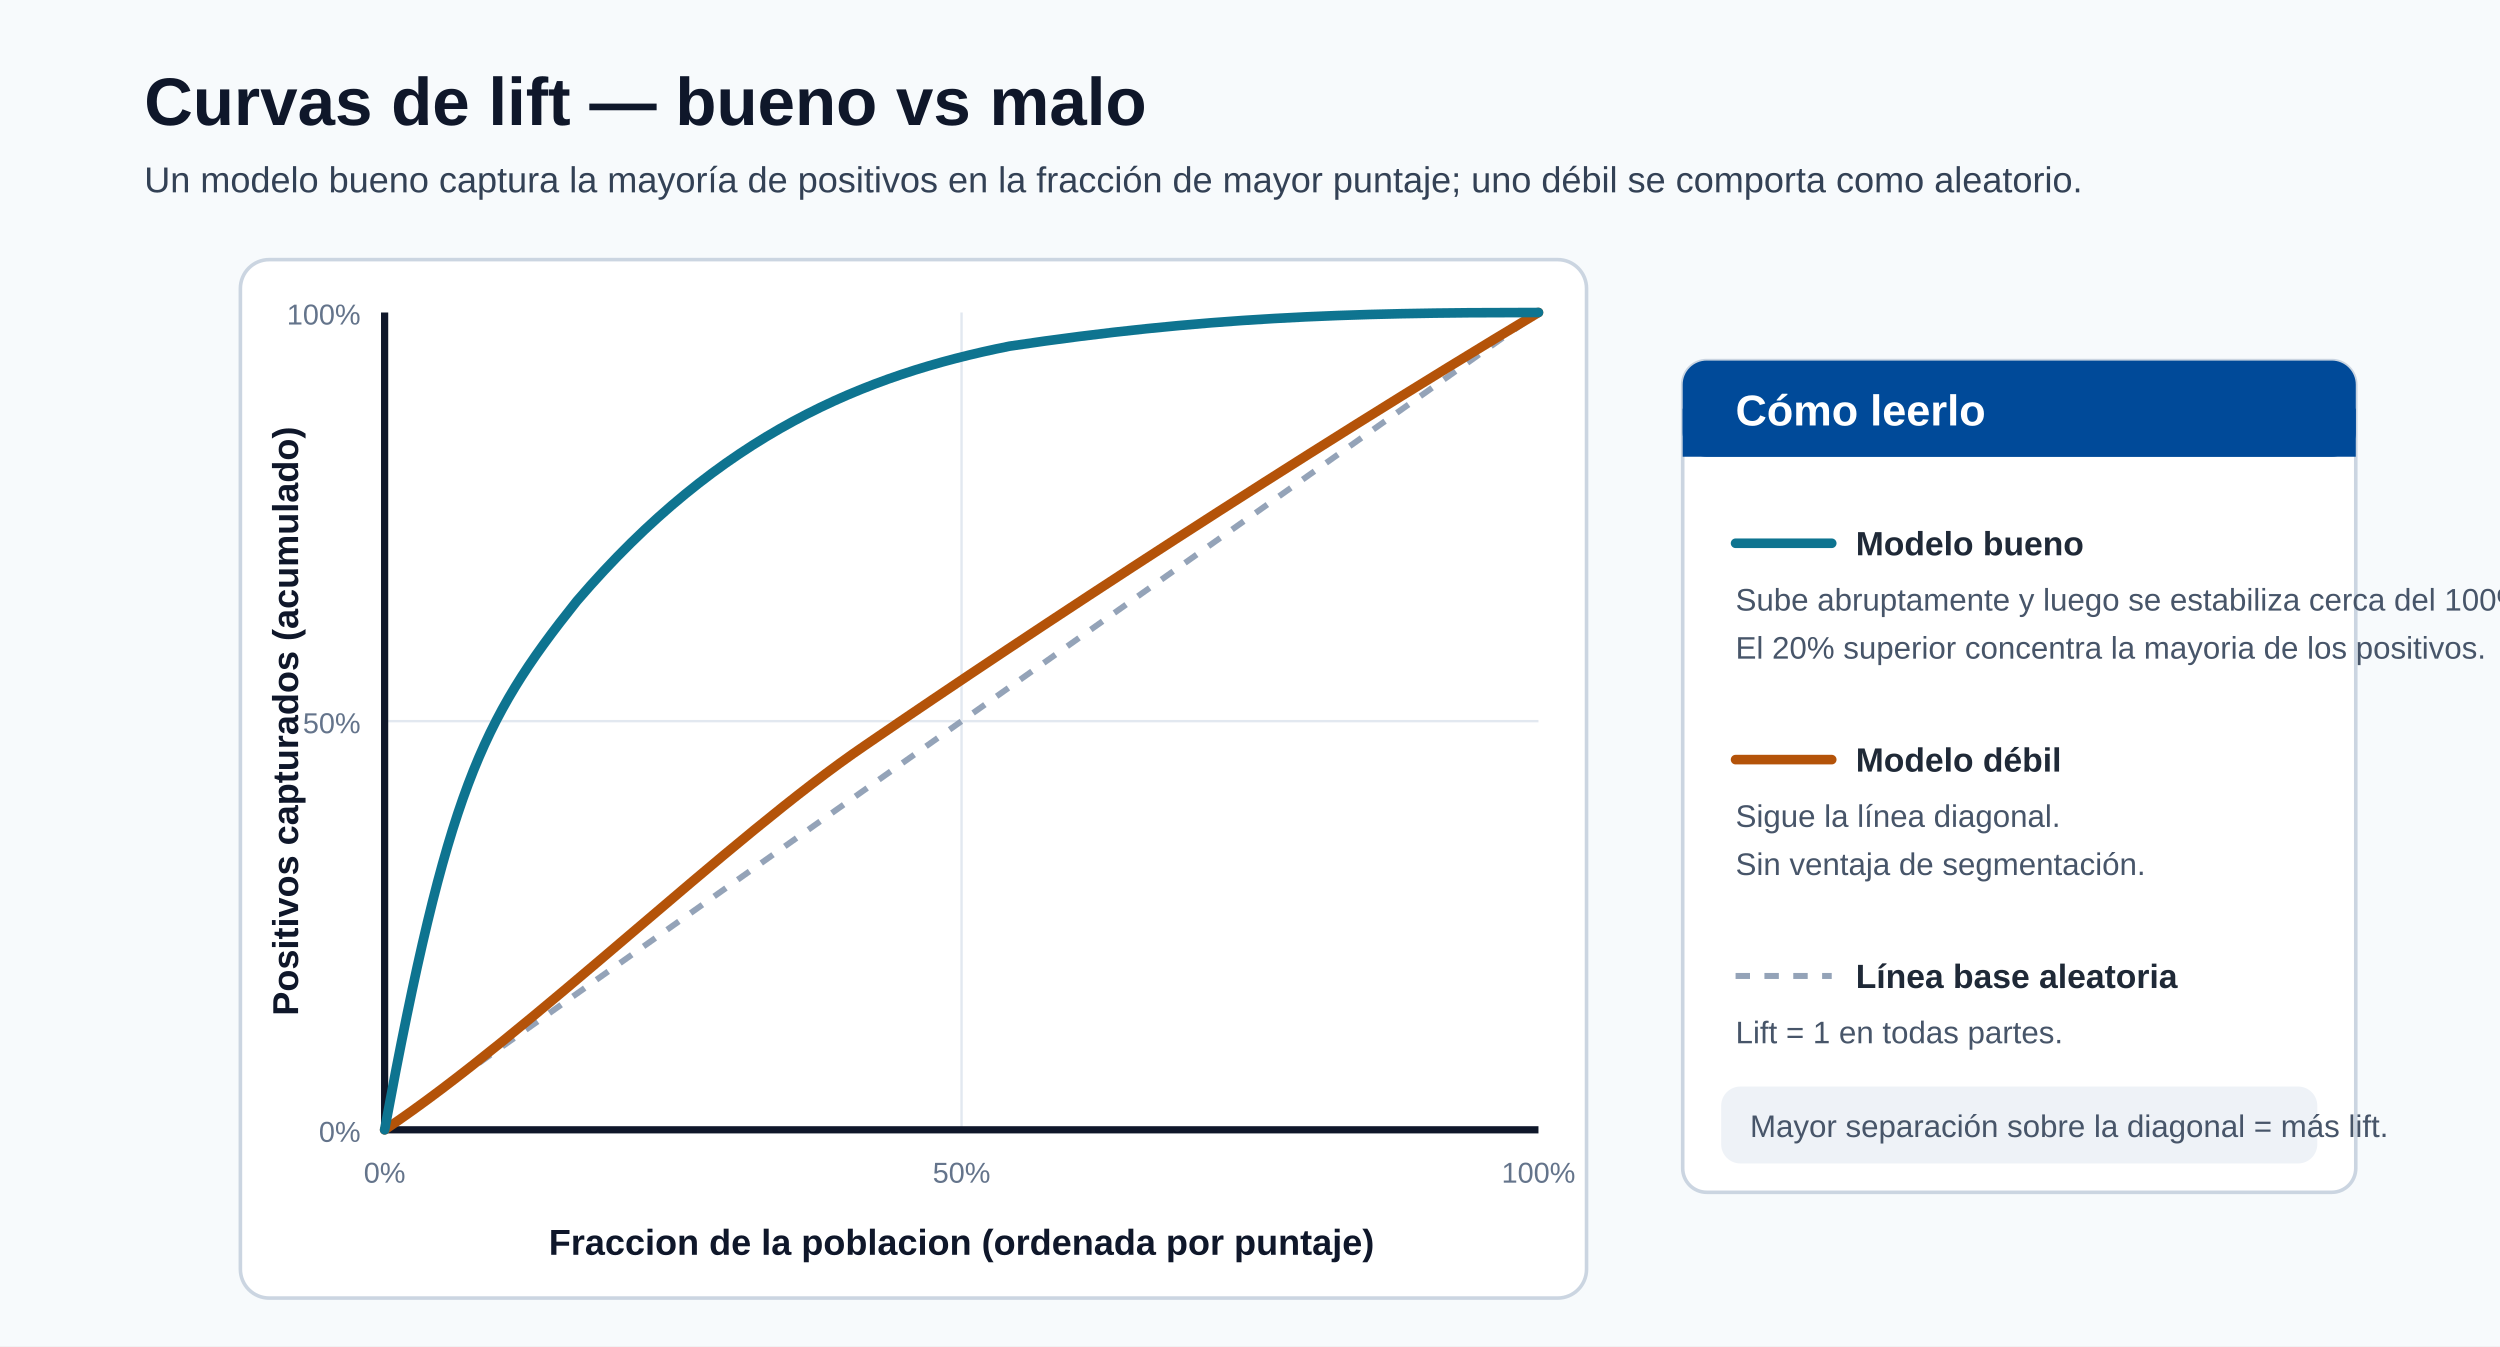
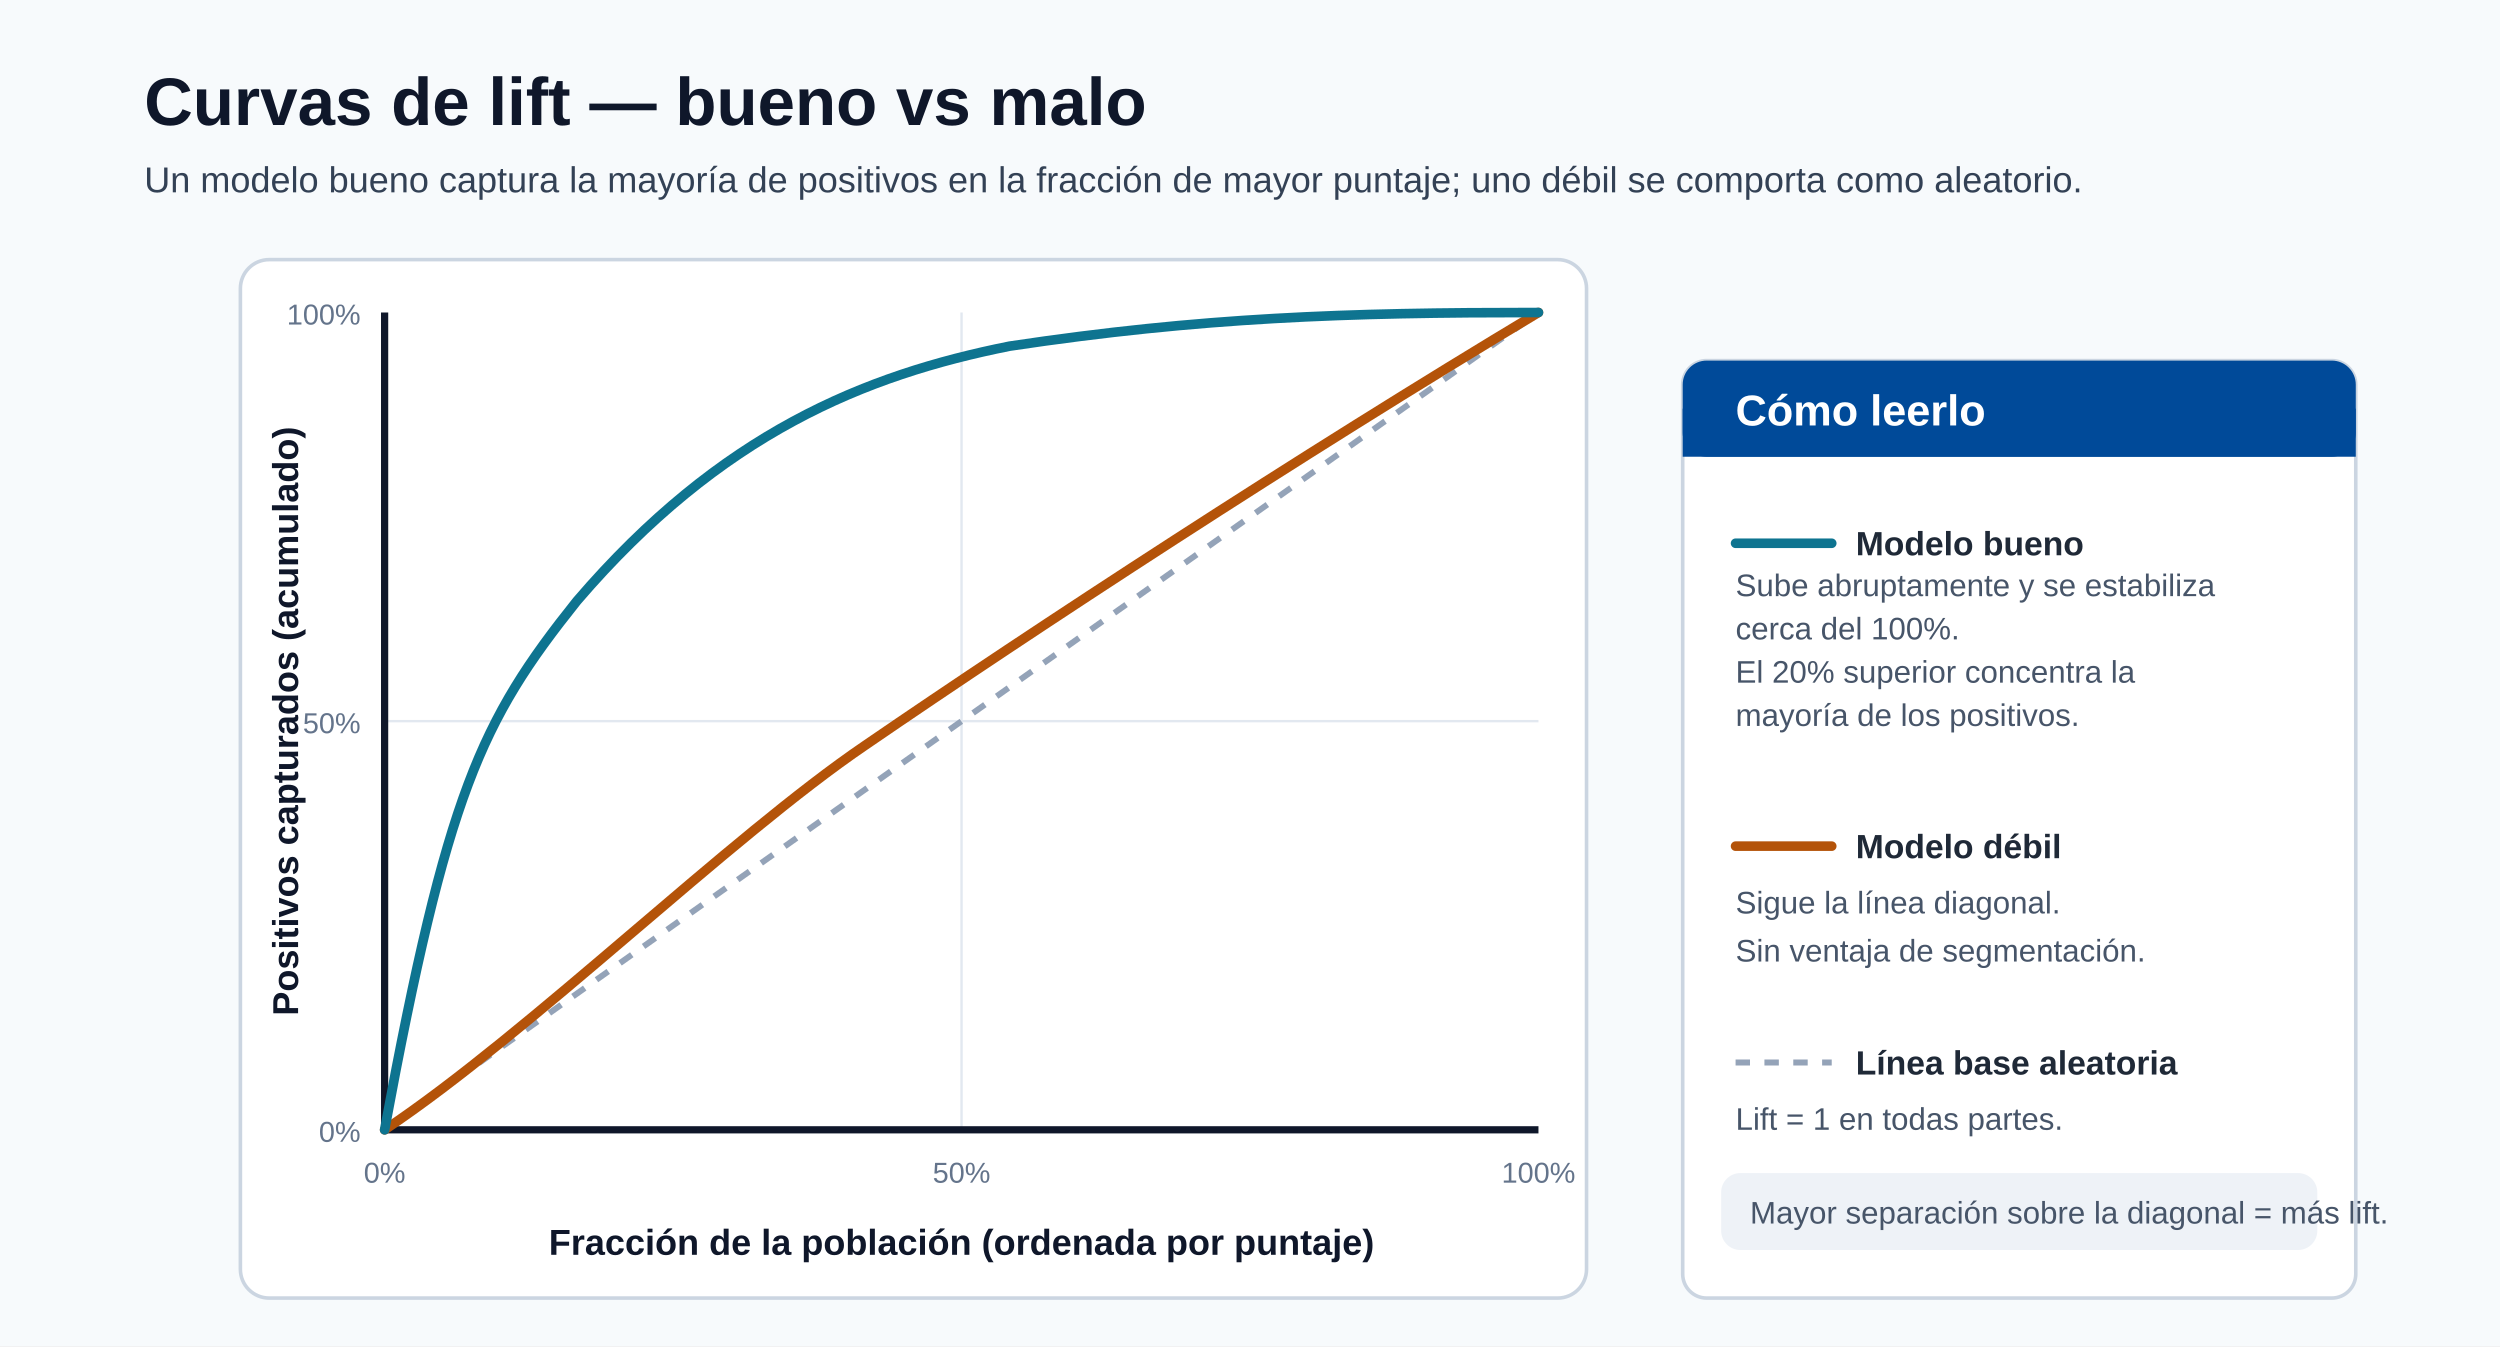
<svg xmlns="http://www.w3.org/2000/svg" width="1040" height="560" viewBox="0 0 1040 560" role="img" aria-labelledby="title desc">
  <defs>
    <style>
      .bg { fill: #f7fafc; }
      .title { fill: #0f172a; font-family: Segoe UI, Arial, sans-serif; font-size: 28px; font-weight: 700; }
      .subtitle { fill: #334155; font-family: Segoe UI, Arial, sans-serif; font-size: 15px; }
      .card { fill: #ffffff; stroke: #cbd5e1; stroke-width: 1.5; }
      .cardhead { font-family: Segoe UI, Arial, sans-serif; font-size: 18px; font-weight: 700; }
      .axislbl { font-family: Segoe UI, Arial, sans-serif; font-size: 15px; font-weight: 700; fill: #0f172a; }
      .tick { font-family: Segoe UI, Arial, sans-serif; font-size: 12px; fill: #64748b; }
      .label { font-family: Segoe UI, Arial, sans-serif; font-size: 14px; font-weight: 700; fill: #1f2937; }
      .desc2 { font-family: Segoe UI, Arial, sans-serif; font-size: 13px; fill: #475569; }
      .axis { stroke: #0f172a; stroke-width: 3; }
      .grid { stroke: #e2e8f0; stroke-width: 1; }
      .good { stroke: #0e7490; stroke-width: 4; fill: none; stroke-linecap: round; }
      .bad { stroke: #b45309; stroke-width: 4; fill: none; stroke-linecap: round; }
      .ref { stroke: #94a3b8; stroke-width: 2.5; stroke-dasharray: 6 6; fill: none; }
    </style>
  </defs>
  <rect class="bg" x="0" y="0" width="1040" height="560" />
  <text class="title" x="60" y="52">Curvas de lift — bueno vs malo</text>
  <text class="subtitle" x="60" y="80">Un modelo bueno captura la mayoría de positivos en la fracción de mayor puntaje; uno débil se comporta como aleatorio.</text>
  <rect class="card" x="100" y="108" width="560" height="432" rx="12" />
  <line class="grid" x1="160" y1="300" x2="640" y2="300" />
  <line class="grid" x1="400" y1="130" x2="400" y2="470" />
  <line class="axis" x1="160" y1="470" x2="640" y2="470" />
  <line class="axis" x1="160" y1="470" x2="160" y2="130" />
  <text class="tick" x="160" y="492" text-anchor="middle">0%</text>
  <text class="tick" x="400" y="492" text-anchor="middle">50%</text>
  <text class="tick" x="640" y="492" text-anchor="middle">100%</text>
  <text class="tick" x="150" y="475" text-anchor="end">0%</text>
  <text class="tick" x="150" y="305" text-anchor="end">50%</text>
  <text class="tick" x="150" y="135" text-anchor="end">100%</text>
-   <text class="axislbl" x="400" y="522" text-anchor="middle">Fraccion de la poblacion (ordenada por puntaje)</text>
+   <text class="axislbl" x="400" y="522" text-anchor="middle">Fracción de la población (ordenada por puntaje)</text>
  <text class="axislbl" x="124" y="300" text-anchor="middle" transform="rotate(-90 124 300)">Positivos capturados (acumulado)</text>
  <line class="ref" x1="160" y1="470" x2="640" y2="130" />
  <path class="bad" d="M160,470 C220,430 304,348 360,310 C430,262 540,190 640,130" />
  <path class="good" d="M160,470 C186,330 200,300 240,250 C300,180 360,156 420,144 C500,132 560,130 640,130" />
-   <rect class="card" x="700" y="150" width="280" height="346" rx="10" />
+   <rect class="card" x="700" y="150" width="280" height="390" rx="10" />
  <rect x="700" y="150" width="280" height="40" rx="10" fill="#004a99" />
  <rect x="700" y="170" width="280" height="20" fill="#004a99" />
  <text class="cardhead" x="722" y="177" fill="#ffffff">Cómo leerlo</text>
  <line x1="722" y1="226" x2="762" y2="226" stroke="#0e7490" stroke-width="4" stroke-linecap="round" />
  <text class="label" x="772" y="231" fill="#0e7490">Modelo bueno</text>
-   <text class="desc2" x="722" y="254">Sube abruptamente y luego se estabiliza cerca del 100%.</text>
-   <text class="desc2" x="722" y="274">El 20% superior concentra la mayoria de los positivos.</text>
-   <line x1="722" y1="316" x2="762" y2="316" stroke="#b45309" stroke-width="4" stroke-linecap="round" />
-   <text class="label" x="772" y="321" fill="#b45309">Modelo débil</text>
-   <text class="desc2" x="722" y="344">Sigue la línea diagonal.</text>
-   <text class="desc2" x="722" y="364">Sin ventaja de segmentación.</text>
-   <line x1="722" y1="406" x2="762" y2="406" stroke="#94a3b8" stroke-width="2.5" stroke-dasharray="6 6" />
-   <text class="label" x="772" y="411" fill="#64748b">Línea base aleatoria</text>
-   <text class="desc2" x="722" y="434">Lift = 1 en todas partes.</text>
-   <rect x="716" y="452" width="248" height="32" rx="8" fill="#eef2f7" />
-   <text class="desc2" x="728" y="473">Mayor separación sobre la diagonal = más lift.</text>
+   <text class="desc2" x="722" y="248">Sube abruptamente y se estabiliza</text>
+   <text class="desc2" x="722" y="266">cerca del 100%.</text>
+   <text class="desc2" x="722" y="284">El 20% superior concentra la</text>
+   <text class="desc2" x="722" y="302">mayoría de los positivos.</text>
+   <line x1="722" y1="352" x2="762" y2="352" stroke="#b45309" stroke-width="4" stroke-linecap="round" />
+   <text class="label" x="772" y="357" fill="#b45309">Modelo débil</text>
+   <text class="desc2" x="722" y="380">Sigue la línea diagonal.</text>
+   <text class="desc2" x="722" y="400">Sin ventaja de segmentación.</text>
+   <line x1="722" y1="442" x2="762" y2="442" stroke="#94a3b8" stroke-width="2.5" stroke-dasharray="6 6" />
+   <text class="label" x="772" y="447" fill="#64748b">Línea base aleatoria</text>
+   <text class="desc2" x="722" y="470">Lift = 1 en todas partes.</text>
+   <rect x="716" y="488" width="248" height="32" rx="8" fill="#eef2f7" />
+   <text class="desc2" x="728" y="509">Mayor separación sobre la diagonal = más lift.</text>
</svg>
